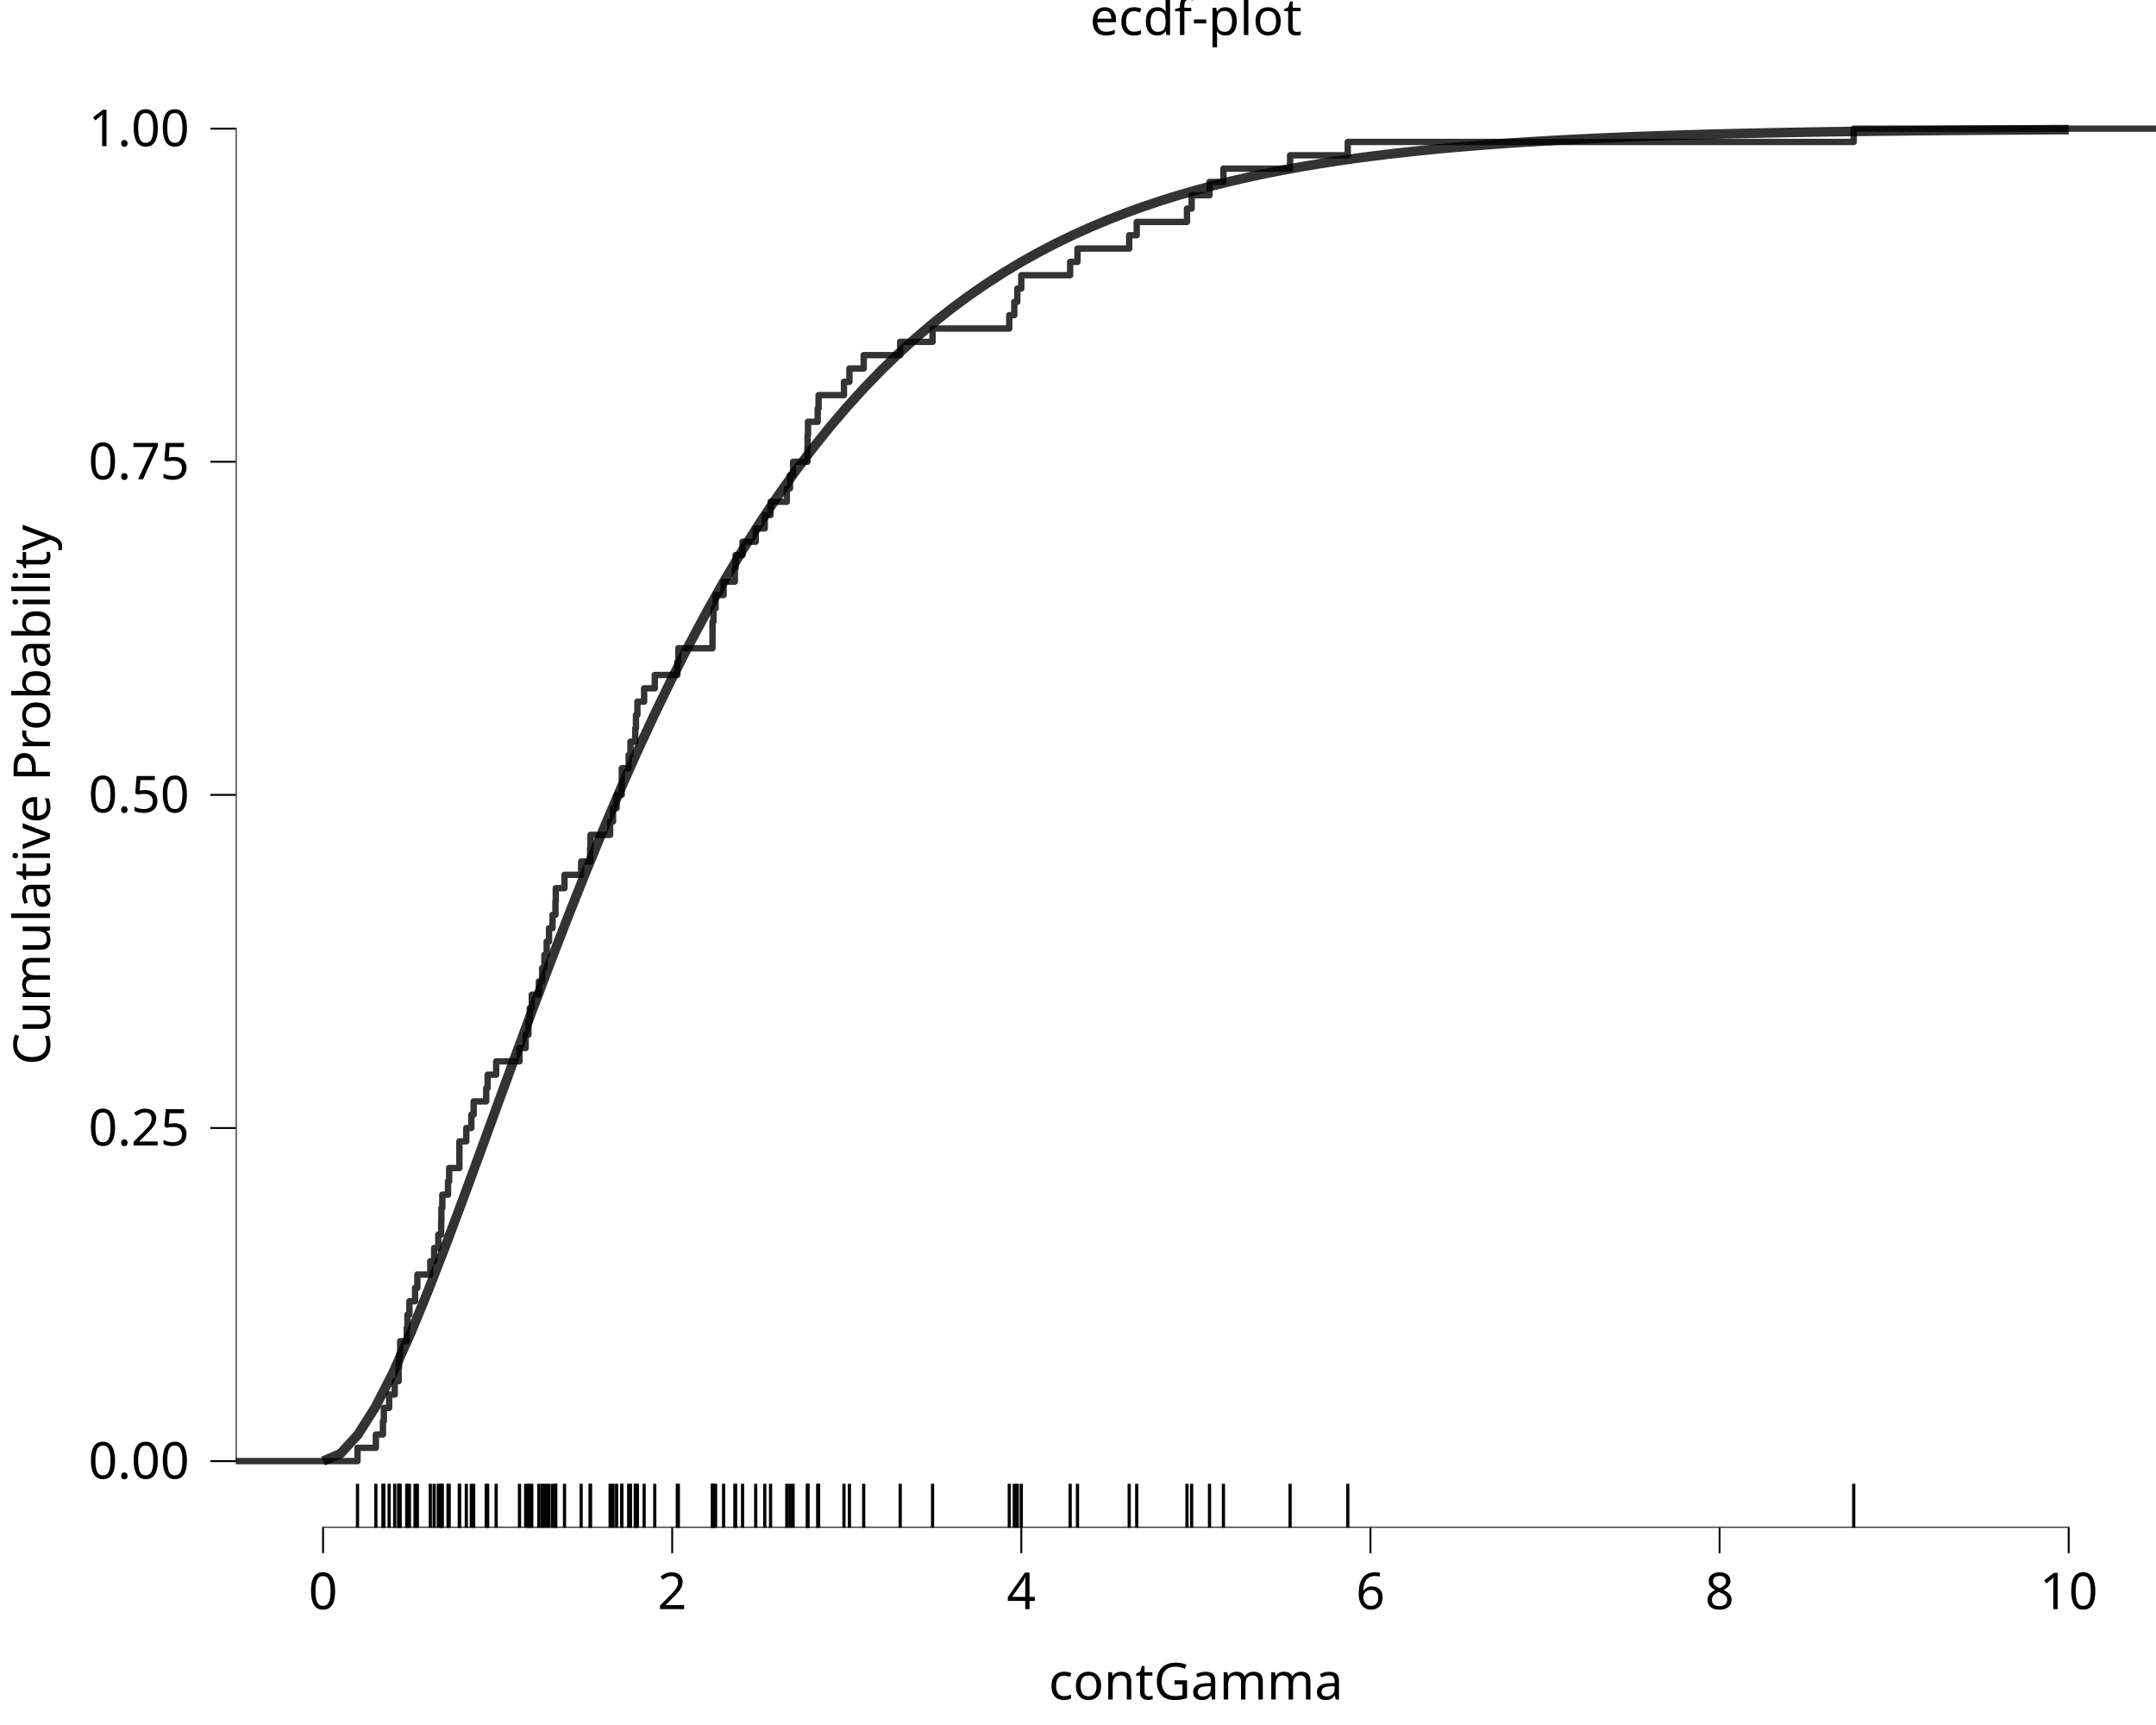
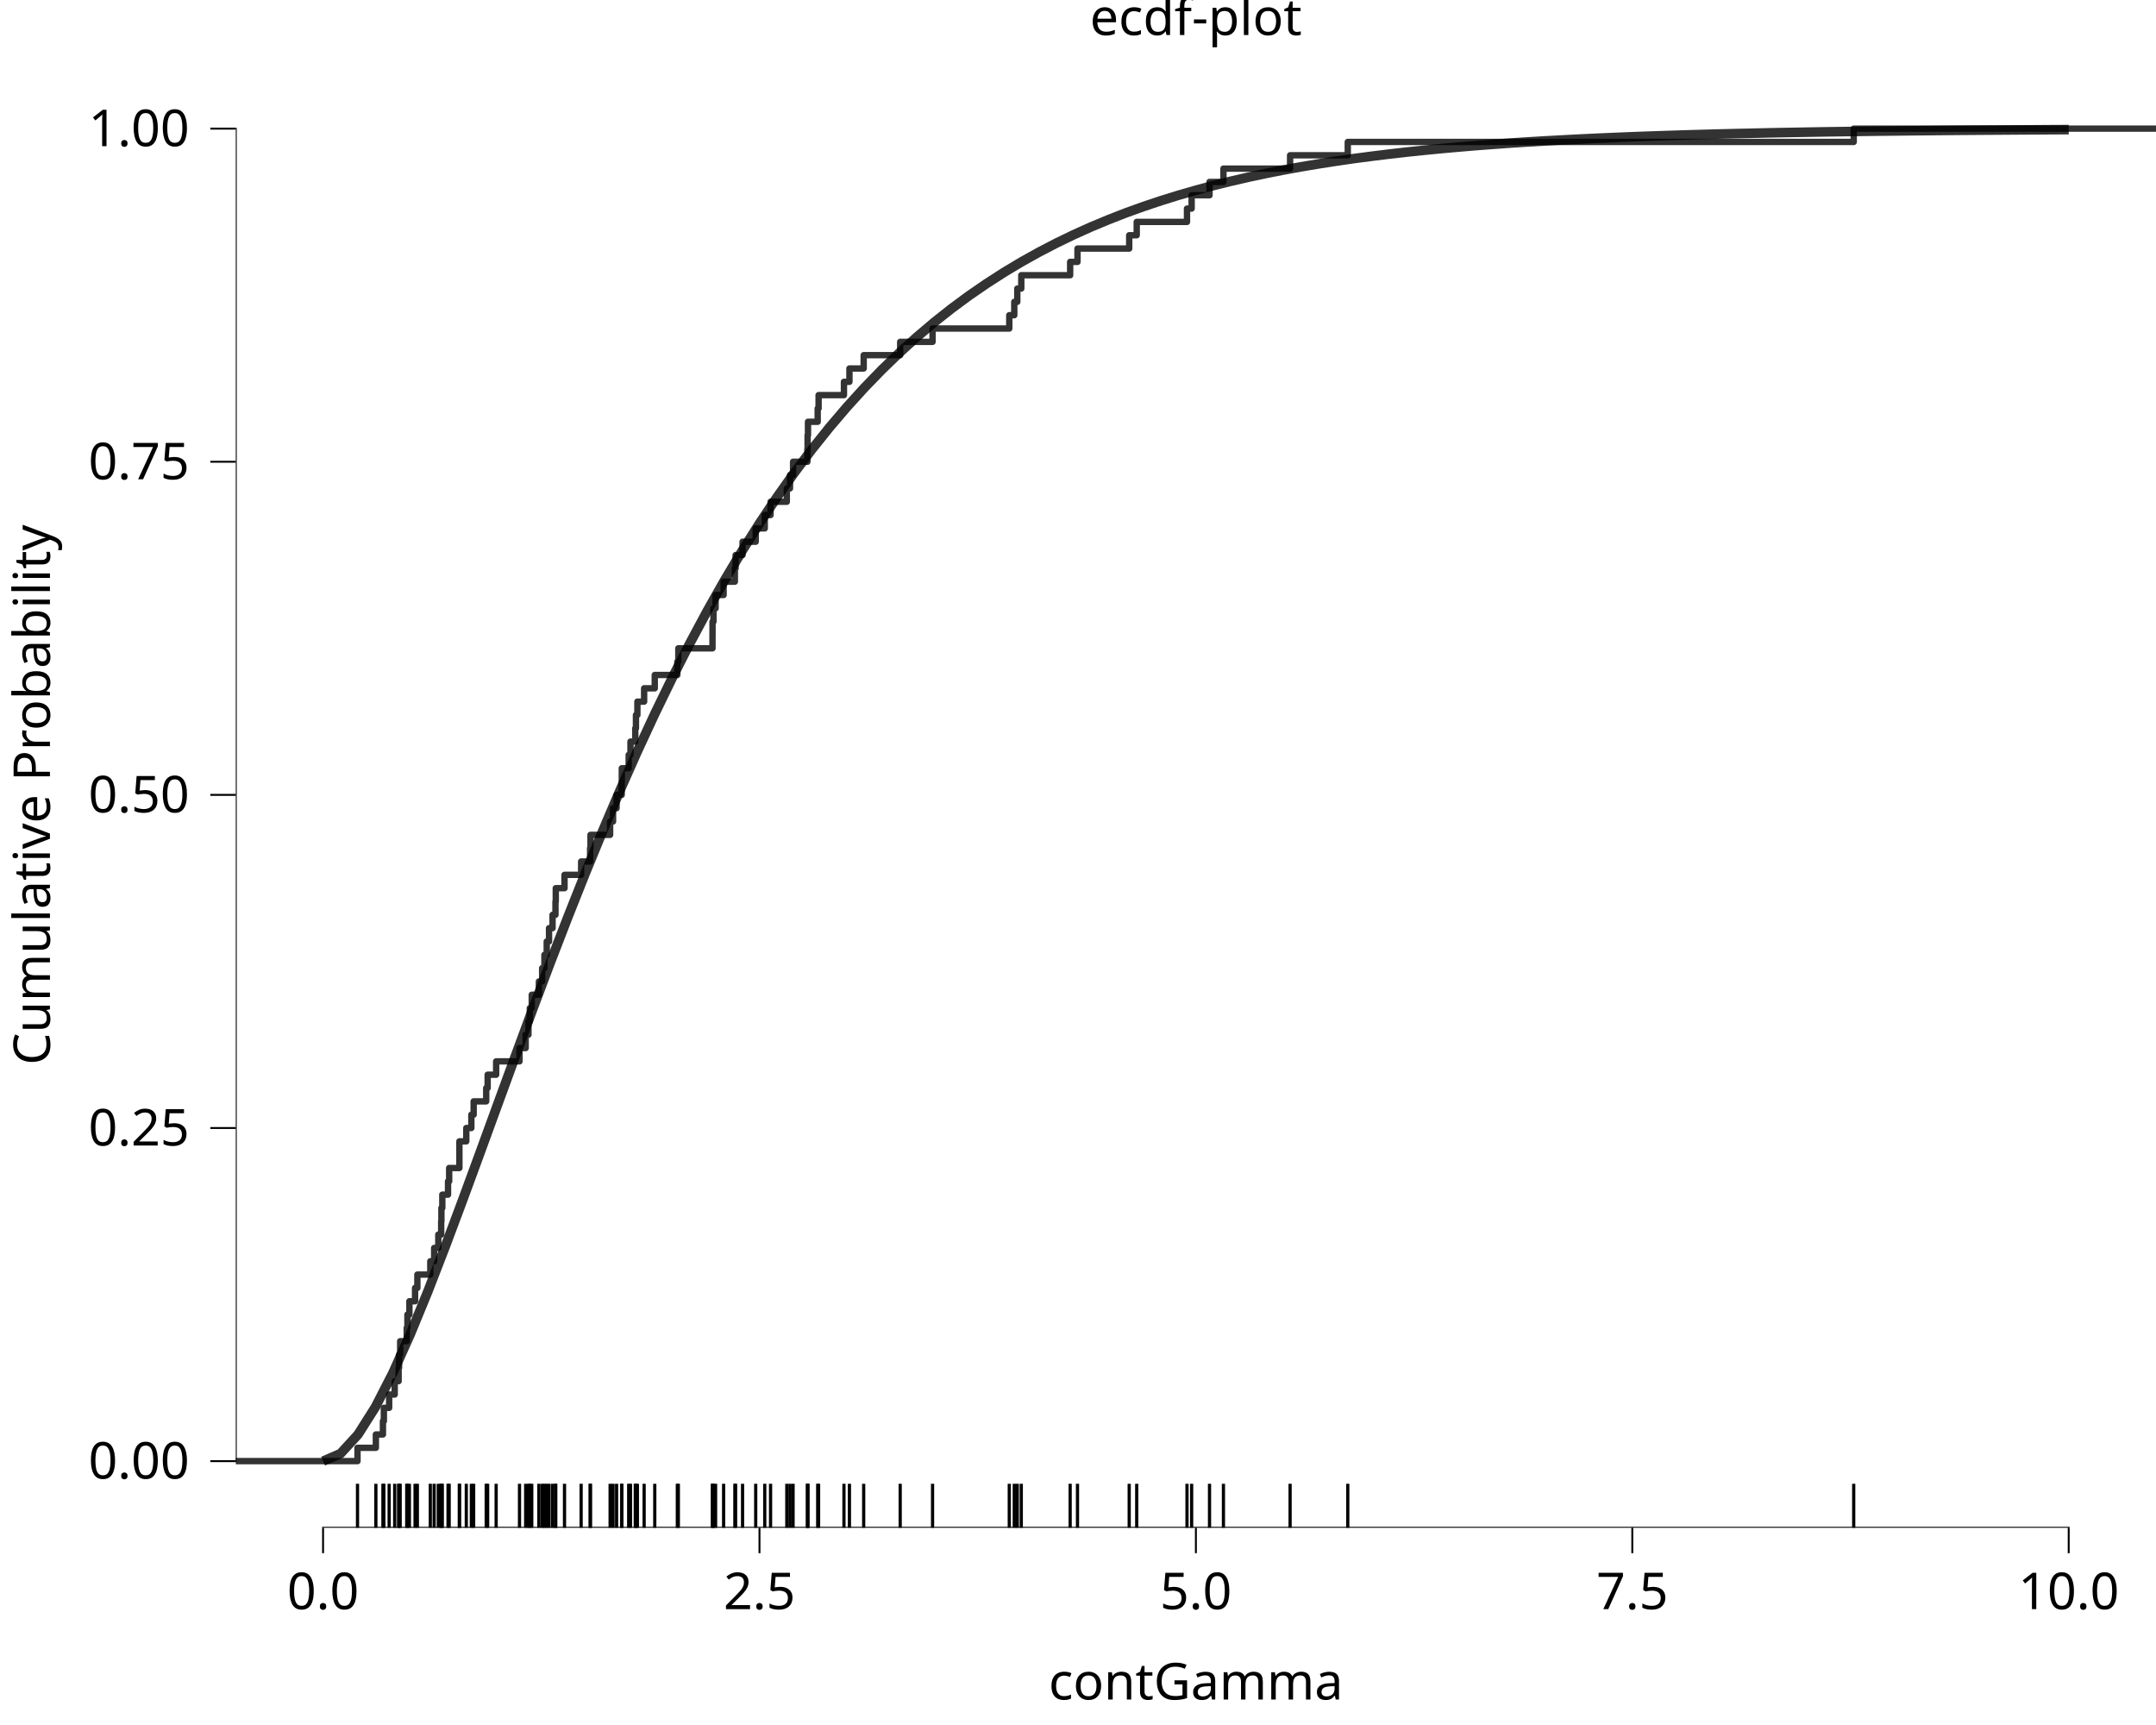
<svg xmlns="http://www.w3.org/2000/svg" class="svglite" data-engine-version="2.0" width="720.00pt" height="576.00pt" viewBox="0 0 720.00 576.00">
  <defs>
    <style type="text/css">
    .svglite line, .svglite polyline, .svglite polygon, .svglite path, .svglite rect, .svglite circle {
      fill: none;
      stroke: #000000;
      stroke-linecap: round;
      stroke-linejoin: round;
      stroke-miterlimit: 10.00;
    }
  </style>
  </defs>
  <rect width="100%" height="100%" style="stroke: none; fill: #FFFFFF;" />
  <defs>
    <clipPath id="cpMC4wMHw3MjAuMDB8MC4wMHw1NzYuMDA=">
      <rect x="0.00" y="0.00" width="720.00" height="576.00" />
    </clipPath>
  </defs>
  <g clip-path="url(#cpMC4wMHw3MjAuMDB8MC4wMHw1NzYuMDA=)">
    <rect x="0.00" y="0.00" width="720.00" height="576.00" style="stroke-width: 10.67; stroke: none;" />
  </g>
  <defs>
    <clipPath id="cpNzguNzR8NzIwLjAwfDIwLjcxfDUxMC4xNA==">
      <rect x="78.74" y="20.71" width="641.26" height="489.43" />
    </clipPath>
  </defs>
  <g clip-path="url(#cpNzguNzR8NzIwLjAwfDIwLjcxfDUxMC4xNA==)">
    <rect x="78.74" y="20.71" width="641.26" height="489.43" style="stroke-width: 10.67; stroke: none;" />
    <line x1="153.42" y1="510.14" x2="153.42" y2="495.46" style="stroke-width: 1.07; stroke-linecap: butt;" />
    <line x1="204.73" y1="510.14" x2="204.73" y2="495.46" style="stroke-width: 1.07; stroke-linecap: butt;" />
    <line x1="176.48" y1="510.14" x2="176.48" y2="495.46" style="stroke-width: 1.07; stroke-linecap: butt;" />
    <line x1="185.50" y1="510.14" x2="185.50" y2="495.46" style="stroke-width: 1.07; stroke-linecap: butt;" />
    <line x1="176.93" y1="510.14" x2="176.93" y2="495.46" style="stroke-width: 1.07; stroke-linecap: butt;" />
    <line x1="252.37" y1="510.14" x2="252.37" y2="495.46" style="stroke-width: 1.07; stroke-linecap: butt;" />
    <line x1="197.07" y1="510.14" x2="197.07" y2="495.46" style="stroke-width: 1.07; stroke-linecap: butt;" />
    <line x1="128.19" y1="510.14" x2="128.19" y2="495.46" style="stroke-width: 1.07; stroke-linecap: butt;" />
    <line x1="129.96" y1="510.14" x2="129.96" y2="495.46" style="stroke-width: 1.07; stroke-linecap: butt;" />
    <line x1="269.83" y1="510.14" x2="269.83" y2="495.46" style="stroke-width: 1.07; stroke-linecap: butt;" />
    <line x1="339.73" y1="510.14" x2="339.73" y2="495.46" style="stroke-width: 1.07; stroke-linecap: butt;" />
    <line x1="262.76" y1="510.14" x2="262.76" y2="495.46" style="stroke-width: 1.07; stroke-linecap: butt;" />
    <line x1="133.64" y1="510.14" x2="133.64" y2="495.46" style="stroke-width: 1.07; stroke-linecap: butt;" />
    <line x1="147.41" y1="510.14" x2="147.41" y2="495.46" style="stroke-width: 1.07; stroke-linecap: butt;" />
    <line x1="255.39" y1="510.14" x2="255.39" y2="495.46" style="stroke-width: 1.07; stroke-linecap: butt;" />
    <line x1="300.62" y1="510.14" x2="300.62" y2="495.46" style="stroke-width: 1.07; stroke-linecap: butt;" />
    <line x1="218.66" y1="510.14" x2="218.66" y2="495.46" style="stroke-width: 1.07; stroke-linecap: butt;" />
    <line x1="210.55" y1="510.14" x2="210.55" y2="495.46" style="stroke-width: 1.07; stroke-linecap: butt;" />
    <line x1="241.65" y1="510.14" x2="241.65" y2="495.46" style="stroke-width: 1.07; stroke-linecap: butt;" />
    <line x1="162.85" y1="510.14" x2="162.85" y2="495.46" style="stroke-width: 1.07; stroke-linecap: butt;" />
    <line x1="273.07" y1="510.14" x2="273.07" y2="495.46" style="stroke-width: 1.07; stroke-linecap: butt;" />
    <line x1="215.11" y1="510.14" x2="215.11" y2="495.46" style="stroke-width: 1.07; stroke-linecap: butt;" />
    <line x1="403.92" y1="510.14" x2="403.92" y2="495.46" style="stroke-width: 1.07; stroke-linecap: butt;" />
    <line x1="188.52" y1="510.14" x2="188.52" y2="495.46" style="stroke-width: 1.07; stroke-linecap: butt;" />
    <line x1="138.61" y1="510.14" x2="138.61" y2="495.46" style="stroke-width: 1.07; stroke-linecap: butt;" />
    <line x1="377.10" y1="510.14" x2="377.10" y2="495.46" style="stroke-width: 1.07; stroke-linecap: butt;" />
    <line x1="408.57" y1="510.14" x2="408.57" y2="495.46" style="stroke-width: 1.07; stroke-linecap: butt;" />
    <line x1="245.66" y1="510.14" x2="245.66" y2="495.46" style="stroke-width: 1.07; stroke-linecap: butt;" />
    <line x1="273.37" y1="510.14" x2="273.37" y2="495.46" style="stroke-width: 1.07; stroke-linecap: butt;" />
    <line x1="146.37" y1="510.14" x2="146.37" y2="495.46" style="stroke-width: 1.07; stroke-linecap: butt;" />
    <line x1="337.05" y1="510.14" x2="337.05" y2="495.46" style="stroke-width: 1.07; stroke-linecap: butt;" />
    <line x1="237.94" y1="510.14" x2="237.94" y2="495.46" style="stroke-width: 1.07; stroke-linecap: butt;" />
    <line x1="175.55" y1="510.14" x2="175.55" y2="495.46" style="stroke-width: 1.07; stroke-linecap: butt;" />
    <line x1="119.39" y1="510.14" x2="119.39" y2="495.46" style="stroke-width: 1.07; stroke-linecap: butt;" />
    <line x1="147.33" y1="510.14" x2="147.33" y2="495.46" style="stroke-width: 1.07; stroke-linecap: butt;" />
    <line x1="397.95" y1="510.14" x2="397.95" y2="495.46" style="stroke-width: 1.07; stroke-linecap: butt;" />
    <line x1="269.64" y1="510.14" x2="269.64" y2="495.46" style="stroke-width: 1.07; stroke-linecap: butt;" />
    <line x1="197.20" y1="510.14" x2="197.20" y2="495.46" style="stroke-width: 1.07; stroke-linecap: butt;" />
    <line x1="338.72" y1="510.14" x2="338.72" y2="495.46" style="stroke-width: 1.07; stroke-linecap: butt;" />
    <line x1="165.69" y1="510.14" x2="165.69" y2="495.46" style="stroke-width: 1.07; stroke-linecap: butt;" />
    <line x1="150.00" y1="510.14" x2="150.00" y2="495.46" style="stroke-width: 1.07; stroke-linecap: butt;" />
    <line x1="143.70" y1="510.14" x2="143.70" y2="495.46" style="stroke-width: 1.07; stroke-linecap: butt;" />
    <line x1="136.06" y1="510.14" x2="136.06" y2="495.46" style="stroke-width: 1.07; stroke-linecap: butt;" />
    <line x1="245.41" y1="510.14" x2="245.41" y2="495.46" style="stroke-width: 1.07; stroke-linecap: butt;" />
    <line x1="209.95" y1="510.14" x2="209.95" y2="495.46" style="stroke-width: 1.07; stroke-linecap: butt;" />
    <line x1="359.83" y1="510.14" x2="359.83" y2="495.46" style="stroke-width: 1.07; stroke-linecap: butt;" />
    <line x1="177.58" y1="510.14" x2="177.58" y2="495.46" style="stroke-width: 1.07; stroke-linecap: butt;" />
    <line x1="281.84" y1="510.14" x2="281.84" y2="495.46" style="stroke-width: 1.07; stroke-linecap: butt;" />
    <line x1="131.81" y1="510.14" x2="131.81" y2="495.46" style="stroke-width: 1.07; stroke-linecap: butt;" />
    <line x1="125.52" y1="510.14" x2="125.52" y2="495.46" style="stroke-width: 1.07; stroke-linecap: butt;" />
    <line x1="136.72" y1="510.14" x2="136.72" y2="495.46" style="stroke-width: 1.07; stroke-linecap: butt;" />
    <line x1="149.62" y1="510.14" x2="149.62" y2="495.46" style="stroke-width: 1.07; stroke-linecap: butt;" />
    <line x1="182.58" y1="510.14" x2="182.58" y2="495.46" style="stroke-width: 1.07; stroke-linecap: butt;" />
    <line x1="269.70" y1="510.14" x2="269.70" y2="495.46" style="stroke-width: 1.07; stroke-linecap: butt;" />
    <line x1="203.75" y1="510.14" x2="203.75" y2="495.46" style="stroke-width: 1.07; stroke-linecap: butt;" />
    <line x1="238.97" y1="510.14" x2="238.97" y2="495.46" style="stroke-width: 1.07; stroke-linecap: butt;" />
    <line x1="357.38" y1="510.14" x2="357.38" y2="495.46" style="stroke-width: 1.07; stroke-linecap: butt;" />
    <line x1="157.41" y1="510.14" x2="157.41" y2="495.46" style="stroke-width: 1.07; stroke-linecap: butt;" />
    <line x1="205.91" y1="510.14" x2="205.91" y2="495.46" style="stroke-width: 1.07; stroke-linecap: butt;" />
    <line x1="257.33" y1="510.14" x2="257.33" y2="495.46" style="stroke-width: 1.07; stroke-linecap: butt;" />
    <line x1="181.05" y1="510.14" x2="181.05" y2="495.46" style="stroke-width: 1.07; stroke-linecap: butt;" />
    <line x1="185.60" y1="510.14" x2="185.60" y2="495.46" style="stroke-width: 1.07; stroke-linecap: butt;" />
    <line x1="194.07" y1="510.14" x2="194.07" y2="495.46" style="stroke-width: 1.07; stroke-linecap: butt;" />
    <line x1="263.82" y1="510.14" x2="263.82" y2="495.46" style="stroke-width: 1.07; stroke-linecap: butt;" />
    <line x1="133.12" y1="510.14" x2="133.12" y2="495.46" style="stroke-width: 1.07; stroke-linecap: butt;" />
    <line x1="264.85" y1="510.14" x2="264.85" y2="495.46" style="stroke-width: 1.07; stroke-linecap: butt;" />
    <line x1="158.18" y1="510.14" x2="158.18" y2="495.46" style="stroke-width: 1.07; stroke-linecap: butt;" />
    <line x1="341.06" y1="510.14" x2="341.06" y2="495.46" style="stroke-width: 1.07; stroke-linecap: butt;" />
    <line x1="379.61" y1="510.14" x2="379.61" y2="495.46" style="stroke-width: 1.07; stroke-linecap: butt;" />
    <line x1="396.40" y1="510.14" x2="396.40" y2="495.46" style="stroke-width: 1.07; stroke-linecap: butt;" />
    <line x1="212.38" y1="510.14" x2="212.38" y2="495.46" style="stroke-width: 1.07; stroke-linecap: butt;" />
    <line x1="147.71" y1="510.14" x2="147.71" y2="495.46" style="stroke-width: 1.07; stroke-linecap: butt;" />
    <line x1="127.88" y1="510.14" x2="127.88" y2="495.46" style="stroke-width: 1.07; stroke-linecap: butt;" />
    <line x1="226.20" y1="510.14" x2="226.20" y2="495.46" style="stroke-width: 1.07; stroke-linecap: butt;" />
    <line x1="237.95" y1="510.14" x2="237.95" y2="495.46" style="stroke-width: 1.07; stroke-linecap: butt;" />
    <line x1="212.86" y1="510.14" x2="212.86" y2="495.46" style="stroke-width: 1.07; stroke-linecap: butt;" />
    <line x1="183.35" y1="510.14" x2="183.35" y2="495.46" style="stroke-width: 1.07; stroke-linecap: butt;" />
    <line x1="162.37" y1="510.14" x2="162.37" y2="495.46" style="stroke-width: 1.07; stroke-linecap: butt;" />
    <line x1="619.05" y1="510.14" x2="619.05" y2="495.46" style="stroke-width: 1.07; stroke-linecap: butt;" />
    <line x1="311.43" y1="510.14" x2="311.43" y2="495.46" style="stroke-width: 1.07; stroke-linecap: butt;" />
    <line x1="247.98" y1="510.14" x2="247.98" y2="495.46" style="stroke-width: 1.07; stroke-linecap: butt;" />
    <line x1="207.65" y1="510.14" x2="207.65" y2="495.46" style="stroke-width: 1.07; stroke-linecap: butt;" />
    <line x1="153.42" y1="510.14" x2="153.42" y2="495.46" style="stroke-width: 1.07; stroke-linecap: butt;" />
    <line x1="173.49" y1="510.14" x2="173.49" y2="495.46" style="stroke-width: 1.07; stroke-linecap: butt;" />
    <line x1="133.27" y1="510.14" x2="133.27" y2="495.46" style="stroke-width: 1.07; stroke-linecap: butt;" />
    <line x1="238.26" y1="510.14" x2="238.26" y2="495.46" style="stroke-width: 1.07; stroke-linecap: butt;" />
    <line x1="144.99" y1="510.14" x2="144.99" y2="495.46" style="stroke-width: 1.07; stroke-linecap: butt;" />
    <line x1="450.09" y1="510.14" x2="450.09" y2="495.46" style="stroke-width: 1.07; stroke-linecap: butt;" />
    <line x1="181.81" y1="510.14" x2="181.81" y2="495.46" style="stroke-width: 1.07; stroke-linecap: butt;" />
    <line x1="207.62" y1="510.14" x2="207.62" y2="495.46" style="stroke-width: 1.07; stroke-linecap: butt;" />
    <line x1="212.15" y1="510.14" x2="212.15" y2="495.46" style="stroke-width: 1.07; stroke-linecap: butt;" />
    <line x1="184.53" y1="510.14" x2="184.53" y2="495.46" style="stroke-width: 1.07; stroke-linecap: butt;" />
    <line x1="226.53" y1="510.14" x2="226.53" y2="495.46" style="stroke-width: 1.07; stroke-linecap: butt;" />
    <line x1="288.43" y1="510.14" x2="288.43" y2="495.46" style="stroke-width: 1.07; stroke-linecap: butt;" />
    <line x1="155.72" y1="510.14" x2="155.72" y2="495.46" style="stroke-width: 1.07; stroke-linecap: butt;" />
    <line x1="430.83" y1="510.14" x2="430.83" y2="495.46" style="stroke-width: 1.07; stroke-linecap: butt;" />
    <line x1="139.38" y1="510.14" x2="139.38" y2="495.46" style="stroke-width: 1.07; stroke-linecap: butt;" />
    <line x1="135.83" y1="510.14" x2="135.83" y2="495.46" style="stroke-width: 1.07; stroke-linecap: butt;" />
    <line x1="283.67" y1="510.14" x2="283.67" y2="495.46" style="stroke-width: 1.07; stroke-linecap: butt;" />
    <line x1="179.96" y1="510.14" x2="179.96" y2="495.46" style="stroke-width: 1.07; stroke-linecap: butt;" />
    <polyline points="107.89,487.89 113.72,485.37 119.55,479.01 125.38,469.81 131.21,458.44 137.04,445.45 142.87,431.26 148.69,416.24 154.52,400.67 160.35,384.80 166.18,368.82 172.01,352.89 177.84,337.14 183.67,321.67 189.50,306.58 195.33,291.91 201.16,277.73 206.99,264.07 212.82,250.94 218.65,238.38 224.48,226.38 230.31,214.94 236.14,204.07 241.97,193.76 247.80,183.99 253.63,174.76 259.46,166.04 265.29,157.82 271.12,150.07 276.95,142.79 282.78,135.95 288.61,129.53 294.44,123.51 300.27,117.87 306.10,112.60 311.92,107.66 317.75,103.05 323.58,98.74 329.41,94.73 335.24,90.98 341.07,87.48 346.90,84.23 352.73,81.20 358.56,78.38 364.39,75.76 370.22,73.33 376.05,71.06 381.88,68.96 387.71,67.01 393.54,65.20 399.37,63.52 405.20,61.96 411.03,60.52 416.86,59.18 422.69,57.94 428.52,56.79 434.35,55.73 440.18,54.75 446.01,53.84 451.84,52.99 457.67,52.22 463.50,51.50 469.33,50.83 475.15,50.22 480.98,49.65 486.81,49.13 492.64,48.64 498.47,48.20 504.30,47.78 510.13,47.40 515.96,47.05 521.79,46.73 527.62,46.43 533.45,46.15 539.28,45.90 545.11,45.66 550.94,45.45 556.77,45.25 562.60,45.07 568.43,44.90 574.26,44.74 580.09,44.60 585.92,44.47 591.75,44.34 597.58,44.23 603.41,44.13 609.24,44.03 615.07,43.95 620.90,43.87 626.73,43.79 632.56,43.73 638.38,43.66 644.21,43.61 650.04,43.55 655.87,43.50 661.70,43.46 667.53,43.42 673.36,43.38 679.19,43.35 685.02,43.31 690.85,43.28 " style="stroke-width: 3.20; stroke: #000000; stroke-opacity: 0.80; stroke-linecap: butt;" />
    <polyline points="78.74,487.89 119.39,487.89 119.39,483.44 125.52,483.44 125.52,478.99 127.88,478.99 127.88,474.54 128.19,474.54 128.19,470.10 129.96,470.10 129.96,465.65 131.81,465.65 131.81,461.20 133.12,461.20 133.12,456.75 133.27,456.75 133.27,452.30 133.64,452.30 133.64,447.85 135.83,447.85 135.83,443.40 136.06,443.40 136.06,438.95 136.72,438.95 136.72,434.50 138.61,434.50 138.61,430.05 139.38,430.05 139.38,425.60 143.70,425.60 143.70,421.15 144.99,421.15 144.99,416.70 146.37,416.70 146.37,412.25 147.33,412.25 147.33,407.80 147.41,407.80 147.41,403.35 147.71,403.35 147.71,398.91 149.62,398.91 149.62,394.46 150.00,394.46 150.00,390.01 153.42,390.01 153.42,385.56 153.42,385.56 153.42,381.11 155.72,381.11 155.72,376.66 157.41,376.66 157.41,372.21 158.18,372.21 158.18,367.76 162.37,367.76 162.37,363.31 162.85,363.31 162.85,358.86 165.69,358.86 165.69,354.41 173.49,354.41 173.49,349.96 175.55,349.96 175.55,345.51 176.48,345.51 176.48,341.06 176.93,341.06 176.93,336.61 177.58,336.61 177.58,332.16 179.96,332.16 179.96,327.72 181.05,327.72 181.05,323.27 181.81,323.27 181.81,318.82 182.58,318.82 182.58,314.37 183.35,314.37 183.35,309.92 184.53,309.92 184.53,305.47 185.50,305.47 185.50,301.02 185.60,301.02 185.60,296.57 188.52,296.57 188.52,292.12 194.07,292.12 194.07,287.67 197.07,287.67 197.07,283.22 197.20,283.22 197.20,278.77 203.75,278.77 203.75,274.32 204.73,274.32 204.73,269.87 205.91,269.87 205.91,265.42 207.62,265.42 207.62,260.97 207.65,260.97 207.65,256.53 209.95,256.53 209.95,252.08 210.55,252.08 210.55,247.63 212.15,247.63 212.15,243.18 212.38,243.18 212.38,238.73 212.86,238.73 212.86,234.28 215.11,234.28 215.11,229.83 218.66,229.83 218.66,225.38 226.20,225.38 226.20,220.93 226.53,220.93 226.53,216.48 237.94,216.48 237.94,212.03 237.95,212.03 237.95,207.58 238.26,207.58 238.26,203.13 238.97,203.13 238.97,198.68 241.65,198.68 241.65,194.23 245.41,194.23 245.41,189.78 245.66,189.78 245.66,185.34 247.98,185.34 247.98,180.89 252.37,180.89 252.37,176.44 255.39,176.44 255.39,171.99 257.33,171.99 257.33,167.54 262.76,167.54 262.76,163.09 263.82,163.09 263.82,158.64 264.85,158.64 264.85,154.19 269.64,154.19 269.64,149.74 269.70,149.74 269.70,145.29 269.83,145.29 269.83,140.84 273.07,140.84 273.07,136.39 273.37,136.39 273.37,131.94 281.84,131.94 281.84,127.49 283.67,127.49 283.67,123.04 288.43,123.04 288.43,118.59 300.62,118.59 300.62,114.15 311.43,114.15 311.43,109.70 337.05,109.70 337.05,105.25 338.72,105.25 338.72,100.80 339.73,100.80 339.73,96.35 341.06,96.35 341.06,91.90 357.38,91.90 357.38,87.45 359.83,87.45 359.83,83.00 377.10,83.00 377.10,78.55 379.61,78.55 379.61,74.10 396.40,74.10 396.40,69.65 397.95,69.65 397.95,65.20 403.92,65.20 403.92,60.75 408.57,60.75 408.57,56.30 430.83,56.30 430.83,51.85 450.09,51.85 450.09,47.40 619.05,47.40 619.05,42.95 720.00,42.95 720.00,42.95 " style="stroke-width: 2.13; stroke: #000000; stroke-opacity: 0.80; stroke-linecap: butt;" />
    <line x1="107.57" y1="510.14" x2="691.17" y2="510.14" style="stroke-width: 0.64; stroke-linecap: butt;" />
    <line x1="78.74" y1="488.21" x2="78.74" y2="42.64" style="stroke-width: 0.64; stroke-linecap: butt;" />
    <rect x="78.74" y="20.71" width="641.26" height="489.43" style="stroke-width: 0.00; stroke: none;" />
  </g>
  <g clip-path="url(#cpMC4wMHw3MjAuMDB8MC4wMHw1NzYuMDA=)">
    <polyline points="78.74,510.14 78.74,20.71 " style="stroke-width: 0.00; stroke: none; stroke-linecap: butt;" />
    <text x="63.26" y="493.74" text-anchor="end" style="font-size: 17.00px; font-family: sans;" textLength="33.09px" lengthAdjust="spacingAndGlyphs">0.00</text>
    <text x="63.26" y="382.51" text-anchor="end" style="font-size: 17.00px; font-family: sans;" textLength="33.09px" lengthAdjust="spacingAndGlyphs">0.25</text>
    <text x="63.26" y="271.27" text-anchor="end" style="font-size: 17.00px; font-family: sans;" textLength="33.09px" lengthAdjust="spacingAndGlyphs">0.50</text>
    <text x="63.26" y="160.04" text-anchor="end" style="font-size: 17.00px; font-family: sans;" textLength="33.09px" lengthAdjust="spacingAndGlyphs">0.75</text>
    <text x="63.26" y="48.80" text-anchor="end" style="font-size: 17.00px; font-family: sans;" textLength="33.09px" lengthAdjust="spacingAndGlyphs">1.00</text>
    <polyline points="70.24,487.89 78.74,487.89 " style="stroke-width: 0.64; stroke-linecap: butt;" />
    <polyline points="70.24,376.66 78.74,376.66 " style="stroke-width: 0.64; stroke-linecap: butt;" />
    <polyline points="70.24,265.42 78.74,265.42 " style="stroke-width: 0.64; stroke-linecap: butt;" />
    <polyline points="70.24,154.19 78.74,154.19 " style="stroke-width: 0.64; stroke-linecap: butt;" />
    <polyline points="70.24,42.95 78.74,42.95 " style="stroke-width: 0.64; stroke-linecap: butt;" />
    <polyline points="78.74,510.14 720.00,510.14 " style="stroke-width: 0.00; stroke: none; stroke-linecap: butt;" />
    <polyline points="107.89,518.64 107.89,510.14 " style="stroke-width: 0.64; stroke-linecap: butt;" />
-     <polyline points="224.48,518.64 224.48,510.14 " style="stroke-width: 0.64; stroke-linecap: butt;" />
-     <polyline points="341.07,518.64 341.07,510.14 " style="stroke-width: 0.64; stroke-linecap: butt;" />
-     <polyline points="457.67,518.64 457.67,510.14 " style="stroke-width: 0.64; stroke-linecap: butt;" />
-     <polyline points="574.26,518.64 574.26,510.14 " style="stroke-width: 0.64; stroke-linecap: butt;" />
+     <polyline points="253.63,518.64 253.63,510.14 " style="stroke-width: 0.64; stroke-linecap: butt;" />
+     <polyline points="399.37,518.64 399.37,510.14 " style="stroke-width: 0.64; stroke-linecap: butt;" />
+     <polyline points="545.11,518.64 545.11,510.14 " style="stroke-width: 0.64; stroke-linecap: butt;" />
    <polyline points="690.85,518.64 690.85,510.14 " style="stroke-width: 0.64; stroke-linecap: butt;" />
-     <text x="107.89" y="537.32" text-anchor="middle" style="font-size: 17.00px; font-family: sans;" textLength="9.46px" lengthAdjust="spacingAndGlyphs">0</text>
-     <text x="224.48" y="537.32" text-anchor="middle" style="font-size: 17.00px; font-family: sans;" textLength="9.46px" lengthAdjust="spacingAndGlyphs">2</text>
-     <text x="341.07" y="537.32" text-anchor="middle" style="font-size: 17.00px; font-family: sans;" textLength="9.46px" lengthAdjust="spacingAndGlyphs">4</text>
-     <text x="457.67" y="537.32" text-anchor="middle" style="font-size: 17.00px; font-family: sans;" textLength="9.46px" lengthAdjust="spacingAndGlyphs">6</text>
-     <text x="574.26" y="537.32" text-anchor="middle" style="font-size: 17.00px; font-family: sans;" textLength="9.46px" lengthAdjust="spacingAndGlyphs">8</text>
-     <text x="690.85" y="537.32" text-anchor="middle" style="font-size: 17.00px; font-family: sans;" textLength="18.91px" lengthAdjust="spacingAndGlyphs">10</text>
+     <text x="107.89" y="537.32" text-anchor="middle" style="font-size: 17.00px; font-family: sans;" textLength="23.63px" lengthAdjust="spacingAndGlyphs">0.0</text>
+     <text x="253.63" y="537.32" text-anchor="middle" style="font-size: 17.00px; font-family: sans;" textLength="23.63px" lengthAdjust="spacingAndGlyphs">2.5</text>
+     <text x="399.37" y="537.32" text-anchor="middle" style="font-size: 17.00px; font-family: sans;" textLength="23.63px" lengthAdjust="spacingAndGlyphs">5.0</text>
+     <text x="545.11" y="537.32" text-anchor="middle" style="font-size: 17.00px; font-family: sans;" textLength="23.63px" lengthAdjust="spacingAndGlyphs">7.5</text>
+     <text x="690.85" y="537.32" text-anchor="middle" style="font-size: 17.00px; font-family: sans;" textLength="33.09px" lengthAdjust="spacingAndGlyphs">10.0</text>
    <text x="399.37" y="567.49" text-anchor="middle" style="font-size: 17.00px; font-family: sans;" textLength="92.62px" lengthAdjust="spacingAndGlyphs">contGamma</text>
    <text transform="translate(16.68,265.42) rotate(-90)" text-anchor="middle" style="font-size: 17.00px; font-family: sans;" textLength="169.15px" lengthAdjust="spacingAndGlyphs">Cumulative Probability</text>
    <text x="399.37" y="11.70" text-anchor="middle" style="font-size: 17.00px; font-family: sans;" textLength="65.21px" lengthAdjust="spacingAndGlyphs">ecdf-plot</text>
  </g>
</svg>
